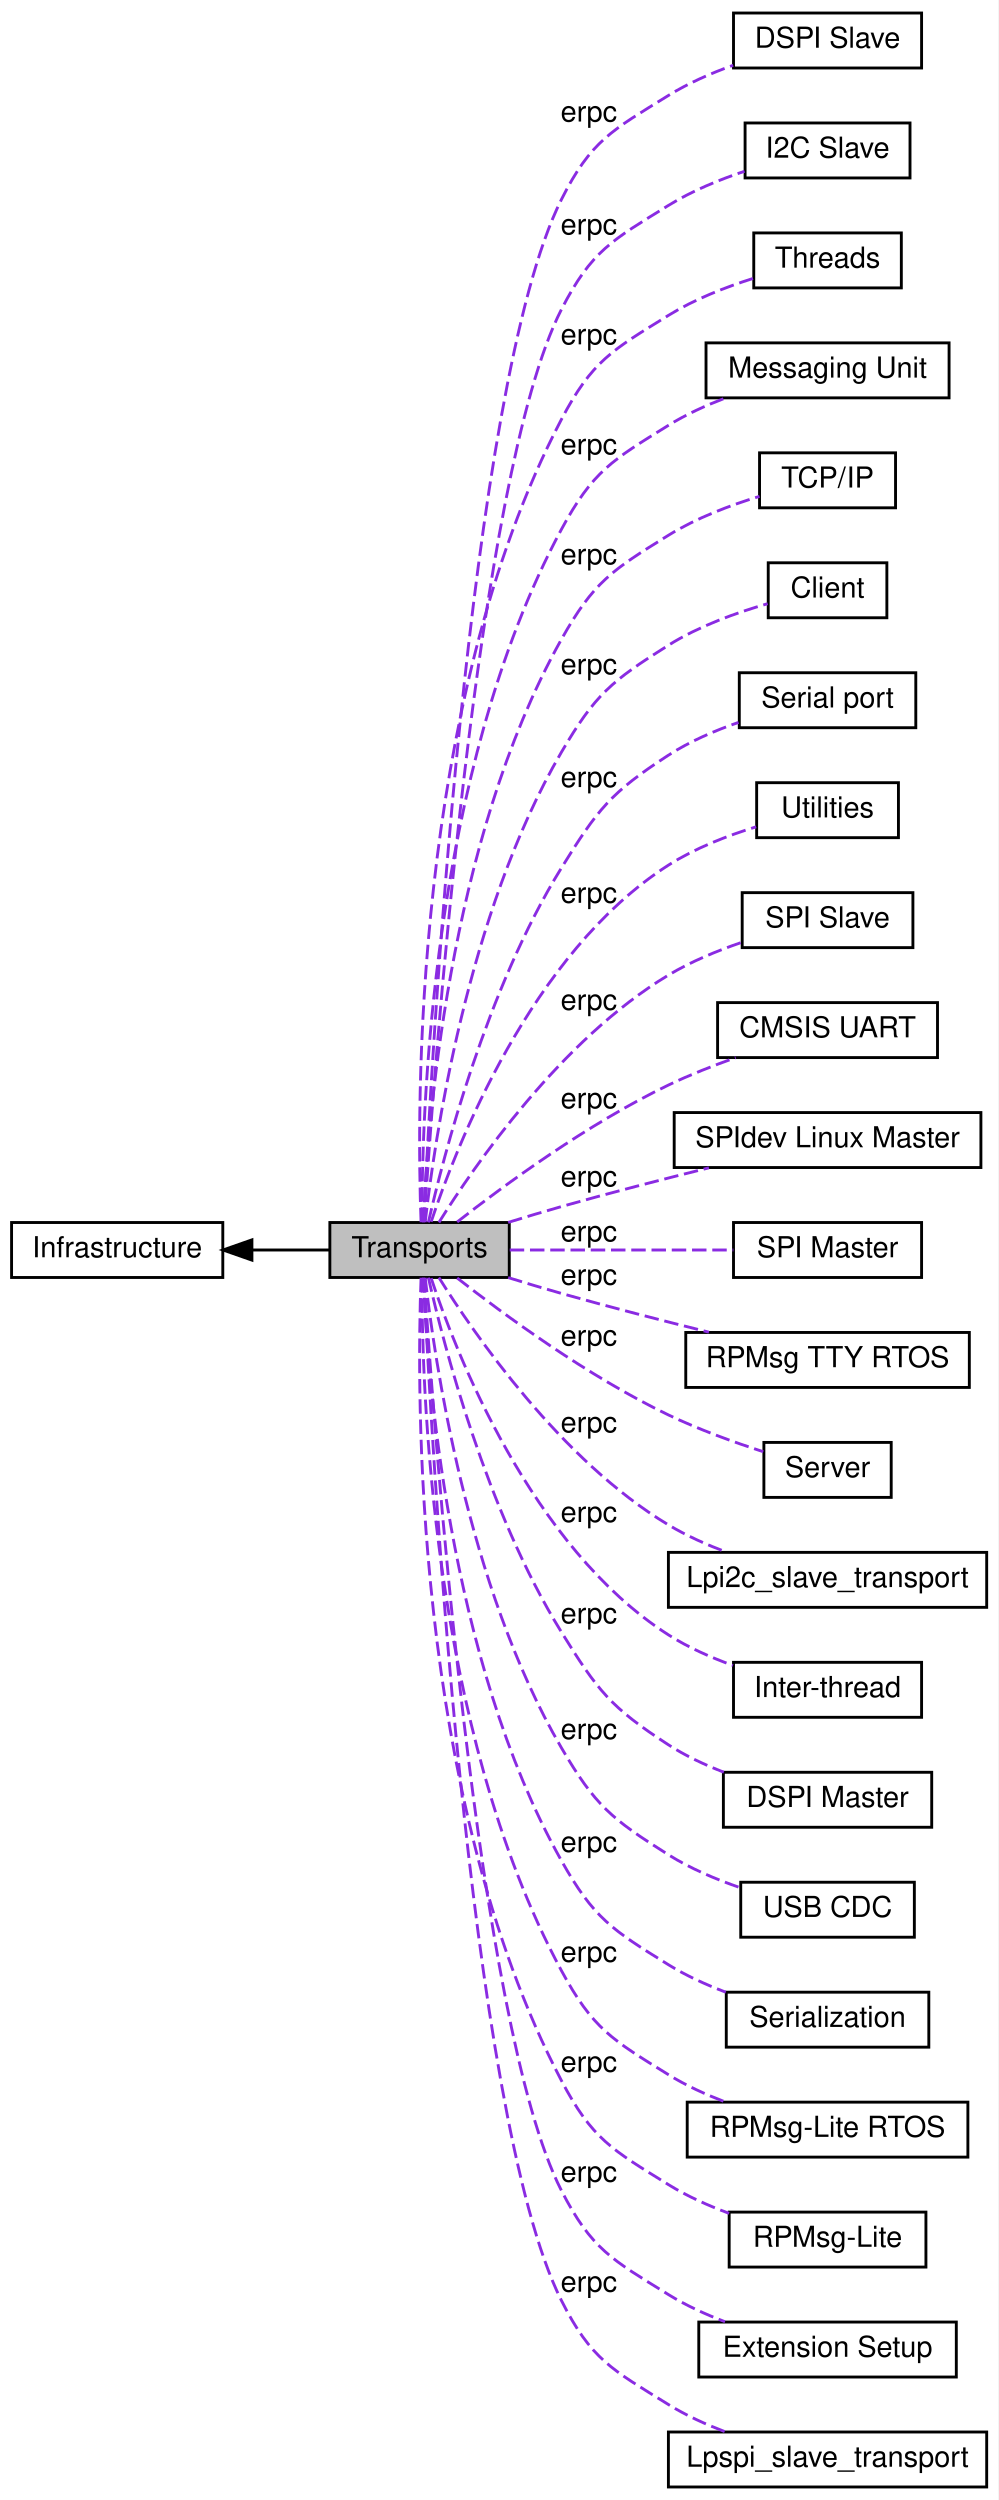
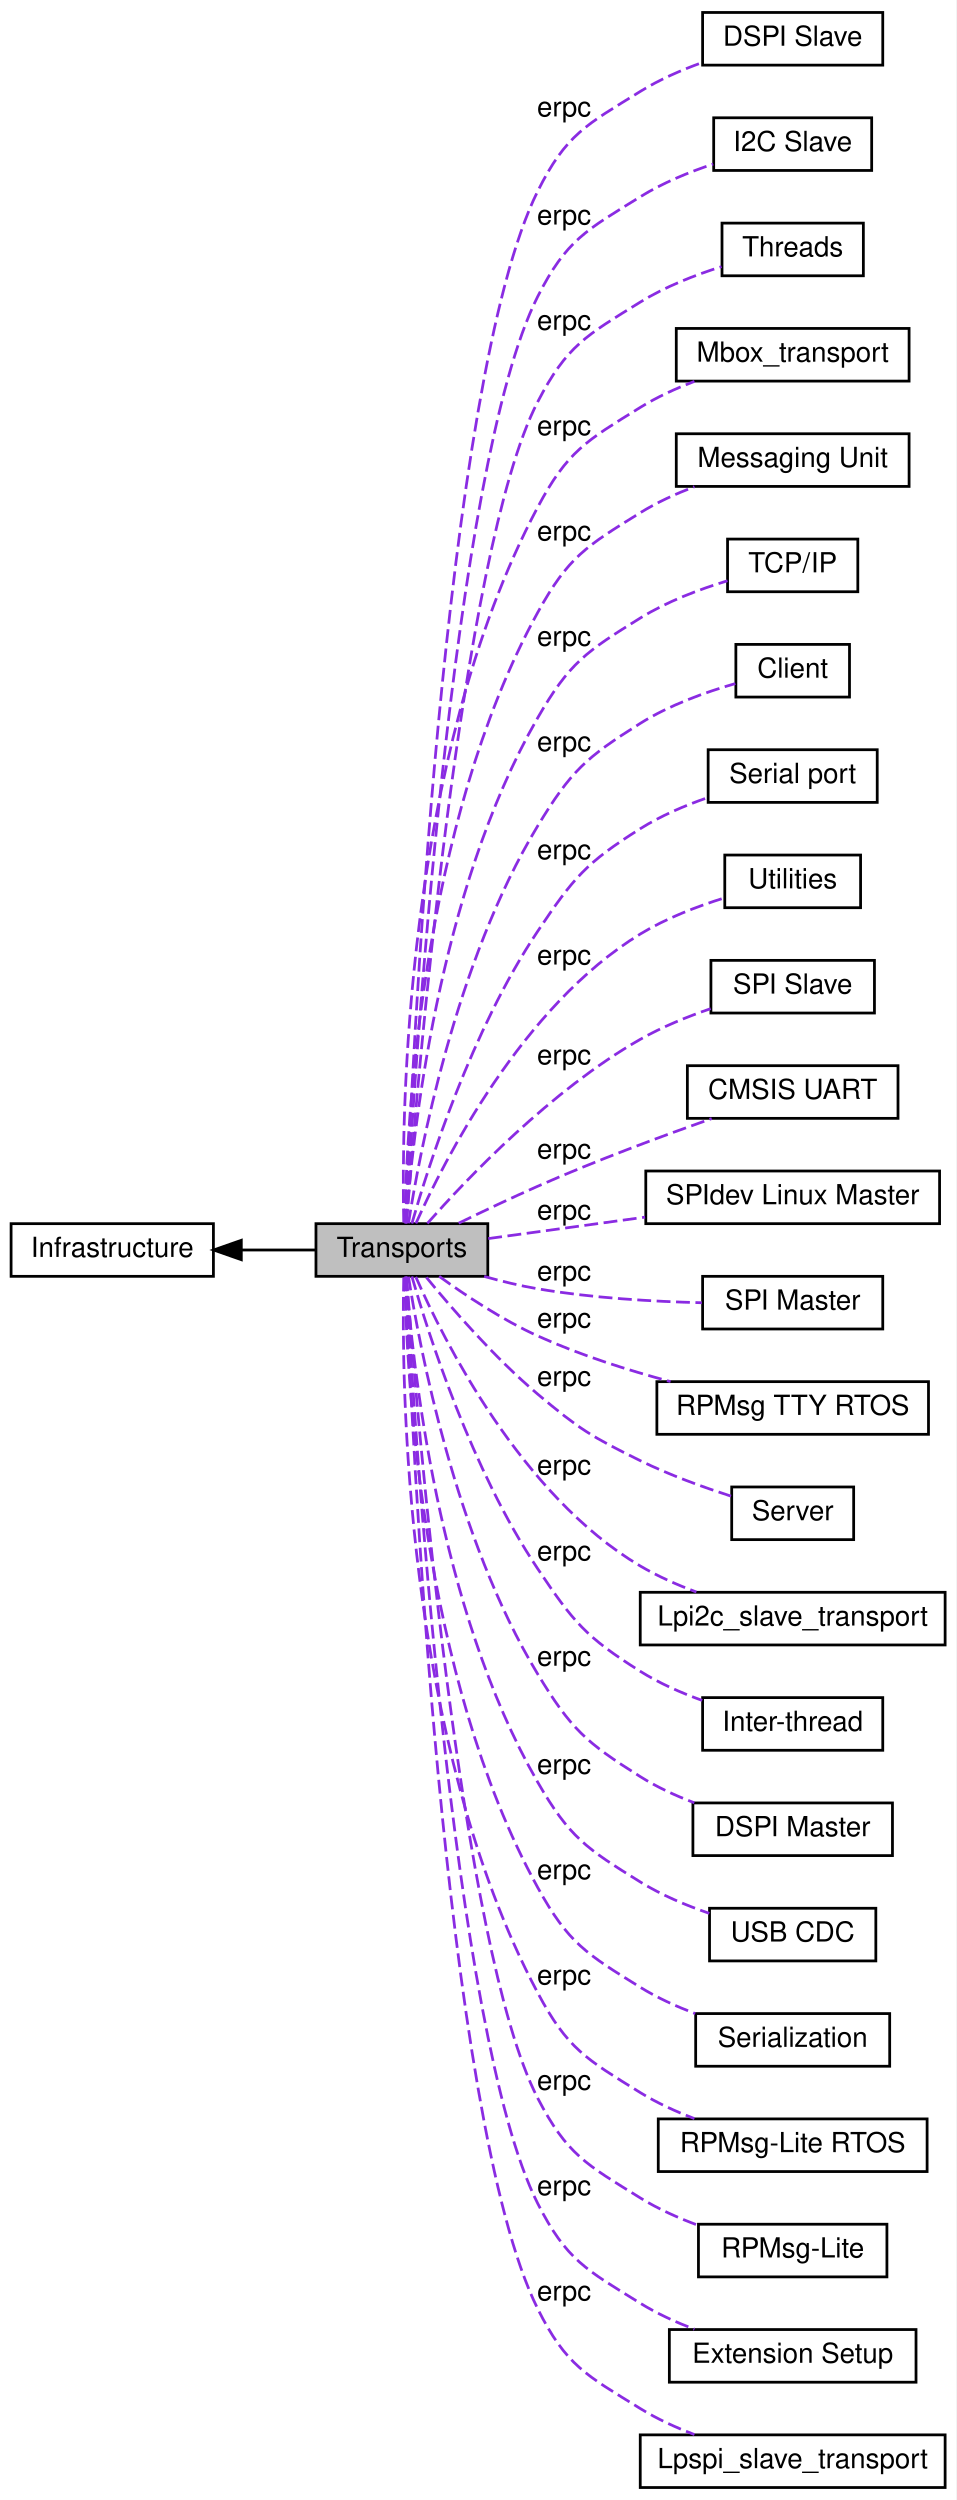
- <svg xmlns="http://www.w3.org/2000/svg" xmlns:xlink="http://www.w3.org/1999/xlink" width="345pt" height="864pt" viewBox="0.00 0.00 345.00 864.00">
-   <g id="graph0" class="graph" transform="scale(1 1) rotate(0) translate(4 860)">
-     <polygon fill="white" stroke="none" points="-4,4 -4,-860 341,-860 341,4 -4,4" />
+ <svg xmlns="http://www.w3.org/2000/svg" xmlns:xlink="http://www.w3.org/1999/xlink" width="345pt" height="902pt" viewBox="0.00 0.00 345.00 902.00">
+   <g id="graph0" class="graph" transform="scale(1 1) rotate(0) translate(4 898)">
+     <polygon fill="white" stroke="none" points="-4,4 -4,-898 341,-898 341,4 -4,4" />
    <g id="node1" class="node">
      <g id="a_node1">
        <a xlink:href="group__dspi__slave__transport.html" target="_top" xlink:title="MCUXpressoSDK DSPI slave driver transport. ">
-           <polygon fill="white" stroke="black" points="249.5,-836.5 249.5,-855.5 314.5,-855.5 314.5,-836.5 249.5,-836.5" />
-           <text text-anchor="middle" x="282" y="-843.5" font-family="Helvetica,sans-Serif" font-size="10.00">DSPI Slave</text>
+           <polygon fill="white" stroke="black" points="249.5,-874.5 249.5,-893.5 314.5,-893.5 314.5,-874.5 249.5,-874.5" />
+           <text text-anchor="middle" x="282" y="-881.5" font-family="Helvetica,sans-Serif" font-size="10.00">DSPI Slave</text>
        </a>
      </g>
    </g>
    <g id="node2" class="node">
      <g id="a_node2">
        <a xlink:href="group__i2c__slave__transport.html" target="_top" xlink:title="MCUXpressoSDK I2C slave driver transport. ">
-           <polygon fill="white" stroke="black" points="253.5,-798.5 253.5,-817.5 310.5,-817.5 310.5,-798.5 253.5,-798.5" />
-           <text text-anchor="middle" x="282" y="-805.5" font-family="Helvetica,sans-Serif" font-size="10.00">I2C Slave</text>
+           <polygon fill="white" stroke="black" points="253.5,-836.5 253.5,-855.5 310.5,-855.5 310.5,-836.5 253.5,-836.5" />
+           <text text-anchor="middle" x="282" y="-843.5" font-family="Helvetica,sans-Serif" font-size="10.00">I2C Slave</text>
        </a>
      </g>
    </g>
    <g id="node3" class="node">
      <g id="a_node3">
        <a xlink:href="group__port__threads.html" target="_top" xlink:title="Threading model. ">
-           <polygon fill="white" stroke="black" points="256.5,-760.5 256.5,-779.5 307.5,-779.5 307.5,-760.5 256.5,-760.5" />
-           <text text-anchor="middle" x="282" y="-767.5" font-family="Helvetica,sans-Serif" font-size="10.00">Threads</text>
+           <polygon fill="white" stroke="black" points="256.5,-798.5 256.5,-817.5 307.5,-817.5 307.5,-798.5 256.5,-798.5" />
+           <text text-anchor="middle" x="282" y="-805.5" font-family="Helvetica,sans-Serif" font-size="10.00">Threads</text>
        </a>
      </g>
    </g>
    <g id="node4" class="node">
      <g id="a_node4">
+         <a xlink:href="group__mbox__transport.html" target="_top" xlink:title="Mbox_transport">
+           <polygon fill="white" stroke="black" points="240,-760.5 240,-779.5 324,-779.5 324,-760.5 240,-760.5" />
+           <text text-anchor="middle" x="282" y="-767.5" font-family="Helvetica,sans-Serif" font-size="10.00">Mbox_transport</text>
+         </a>
+       </g>
+     </g>
+     <g id="node5" class="node">
+       <g id="a_node5">
        <a xlink:href="group__mu__transport.html" target="_top" xlink:title="Messaging Unit transport. ">
          <polygon fill="white" stroke="black" points="240,-722.5 240,-741.5 324,-741.5 324,-722.5 240,-722.5" />
          <text text-anchor="middle" x="282" y="-729.5" font-family="Helvetica,sans-Serif" font-size="10.00">Messaging Unit</text>
        </a>
      </g>
    </g>
-     <g id="node5" class="node">
-       <g id="a_node5">
+     <g id="node6" class="node">
+       <g id="a_node6">
        <a xlink:href="group__tcp__transport.html" target="_top" xlink:title="Simple TCP/IP transport. ">
          <polygon fill="white" stroke="black" points="258.5,-684.5 258.5,-703.5 305.5,-703.5 305.5,-684.5 258.5,-684.5" />
          <text text-anchor="middle" x="282" y="-691.5" font-family="Helvetica,sans-Serif" font-size="10.00">TCP/IP</text>
        </a>
      </g>
    </g>
-     <g id="node6" class="node">
-       <g id="a_node6">
-         <a xlink:href="group__infra.html" target="_top" xlink:title="C++ core. ">
-           <polygon fill="white" stroke="black" points="0,-418.5 0,-437.5 73,-437.5 73,-418.5 0,-418.5" />
-           <text text-anchor="middle" x="36.5" y="-425.5" font-family="Helvetica,sans-Serif" font-size="10.00">Infrastructure</text>
-         </a>
-       </g>
-     </g>
-     <g id="node8" class="node">
-       <polygon fill="#bfbfbf" stroke="black" points="110,-418.5 110,-437.5 172,-437.5 172,-418.5 110,-418.5" />
-       <text text-anchor="middle" x="141" y="-425.5" font-family="Helvetica,sans-Serif" font-size="10.00">Transports</text>
-     </g>
-     <g id="edge1" class="edge">
-       <path fill="none" stroke="black" d="M83.152,-428C92.233,-428 101.551,-428 109.948,-428" />
-       <polygon fill="black" stroke="black" points="83.062,-424.5 73.062,-428 83.062,-431.5 83.062,-424.5" />
-     </g>
    <g id="node7" class="node">
      <g id="a_node7">
+         <a xlink:href="group__infra.html" target="_top" xlink:title="C++ core. ">
+           <polygon fill="white" stroke="black" points="0,-437.5 0,-456.5 73,-456.5 73,-437.5 0,-437.5" />
+           <text text-anchor="middle" x="36.5" y="-444.5" font-family="Helvetica,sans-Serif" font-size="10.00">Infrastructure</text>
+         </a>
+       </g>
+     </g>
+     <g id="node9" class="node">
+       <polygon fill="#bfbfbf" stroke="black" points="110,-437.5 110,-456.5 172,-456.5 172,-437.5 110,-437.5" />
+       <text text-anchor="middle" x="141" y="-444.5" font-family="Helvetica,sans-Serif" font-size="10.00">Transports</text>
+     </g>
+     <g id="edge1" class="edge">
+       <path fill="none" stroke="black" d="M83.152,-447C92.233,-447 101.551,-447 109.948,-447" />
+       <polygon fill="black" stroke="black" points="83.062,-443.5 73.062,-447 83.062,-450.5 83.062,-443.5" />
+     </g>
+     <g id="node8" class="node">
+       <g id="a_node8">
        <a xlink:href="group__infra__client.html" target="_top" xlink:title="Client classes. ">
          <polygon fill="white" stroke="black" points="261.5,-646.5 261.5,-665.5 302.5,-665.5 302.5,-646.5 261.5,-646.5" />
          <text text-anchor="middle" x="282" y="-653.5" font-family="Helvetica,sans-Serif" font-size="10.00">Client</text>
        </a>
      </g>
    </g>
    <g id="edge9" class="edge">
-       <path fill="none" stroke="blueviolet" stroke-dasharray="5,2" d="M142.43,-437.753C144.813,-488.896 157.485,-726.235 190,-791 200.294,-811.505 207.5,-814.91 227,-827 233.842,-831.242 241.76,-834.702 249.389,-837.45" />
-       <text text-anchor="middle" x="199.5" y="-818" font-family="Helvetica,sans-Serif" font-size="10.00">erpc</text>
+       <path fill="none" stroke="blueviolet" stroke-dasharray="5,2" d="M142.351,-456.565C144.395,-508.878 155.883,-760.492 190,-829 200.228,-849.538 207.5,-852.91 227,-865 233.842,-869.242 241.76,-872.702 249.389,-875.45" />
+       <text text-anchor="middle" x="199.5" y="-856" font-family="Helvetica,sans-Serif" font-size="10.00">erpc</text>
    </g>
    <g id="edge10" class="edge">
-       <path fill="none" stroke="blueviolet" stroke-dasharray="5,2" d="M142.593,-437.662C145.645,-485.334 160.582,-695.495 190,-753 200.449,-773.426 207.5,-776.91 227,-789 235.024,-793.975 244.529,-797.874 253.311,-800.811" />
+       <path fill="none" stroke="blueviolet" stroke-dasharray="5,2" d="M142.5,-456.566C145.191,-505.706 159.005,-729.81 190,-791 200.368,-811.468 207.5,-814.91 227,-827 235.024,-831.975 244.529,-835.874 253.311,-838.811" />
+       <text text-anchor="middle" x="199.5" y="-817" font-family="Helvetica,sans-Serif" font-size="10.00">erpc</text>
+     </g>
+     <g id="edge7" class="edge">
+       <path fill="none" stroke="blueviolet" stroke-dasharray="5,2" d="M142.695,-456.702C146.119,-502.738 162.145,-699.147 190,-753 200.541,-773.379 207.5,-776.91 227,-789 235.953,-794.551 246.75,-798.763 256.329,-801.793" />
      <text text-anchor="middle" x="199.5" y="-779" font-family="Helvetica,sans-Serif" font-size="10.00">erpc</text>
    </g>
-     <g id="edge7" class="edge">
-       <path fill="none" stroke="blueviolet" stroke-dasharray="5,2" d="M141.522,-437.589C140.05,-475.352 138.441,-616.543 190,-715 200.644,-735.326 207.5,-738.91 227,-751 235.953,-756.551 246.75,-760.763 256.329,-763.793" />
+     <g id="edge14" class="edge">
+       <path fill="none" stroke="blueviolet" stroke-dasharray="5,2" d="M141.664,-456.946C140.845,-493.639 141.672,-623.991 190,-715 200.761,-735.264 207.5,-738.91 227,-751 232.997,-754.718 239.821,-757.836 246.553,-760.399" />
      <text text-anchor="middle" x="199.5" y="-741" font-family="Helvetica,sans-Serif" font-size="10.00">erpc</text>
    </g>
-     <g id="edge14" class="edge">
-       <path fill="none" stroke="blueviolet" stroke-dasharray="5,2" d="M141.844,-437.722C141.69,-472.471 144.638,-592.922 190,-677 200.894,-697.192 207.5,-700.91 227,-713 232.997,-716.718 239.821,-719.836 246.553,-722.399" />
+     <g id="edge15" class="edge">
+       <path fill="none" stroke="blueviolet" stroke-dasharray="5,2" d="M142.049,-456.894C142.616,-490.152 147.768,-600.138 190,-677 201.049,-697.108 207.5,-700.91 227,-713 232.997,-716.718 239.821,-719.836 246.553,-722.399" />
      <text text-anchor="middle" x="199.5" y="-703" font-family="Helvetica,sans-Serif" font-size="10.00">erpc</text>
    </g>
-     <g id="edge22" class="edge">
-       <path fill="none" stroke="blueviolet" stroke-dasharray="5,2" d="M142.275,-437.513C143.548,-468.55 150.655,-568.89 190,-639 201.228,-659.009 207.5,-662.91 227,-675 236.629,-680.97 248.391,-685.391 258.476,-688.458" />
+     <g id="edge23" class="edge">
+       <path fill="none" stroke="blueviolet" stroke-dasharray="5,2" d="M142.577,-456.887C144.683,-486.475 153.849,-576.158 190,-639 201.441,-658.888 207.5,-662.91 227,-675 236.629,-680.97 248.391,-685.391 258.476,-688.458" />
      <text text-anchor="middle" x="199.5" y="-665" font-family="Helvetica,sans-Serif" font-size="10.00">erpc</text>
    </g>
    <g id="edge2" class="edge">
-       <path fill="none" stroke="blueviolet" stroke-dasharray="5,2" d="M142.954,-437.607C146.005,-464.816 157.313,-544.055 190,-600 201.732,-620.08 207.319,-624.61 227,-637 237.513,-643.618 250.634,-648.304 261.31,-651.365" />
+       <path fill="none" stroke="blueviolet" stroke-dasharray="5,2" d="M143.377,-456.616C147.311,-481.769 160.284,-550.951 190,-600 202.05,-619.89 207.319,-624.61 227,-637 237.513,-643.618 250.634,-648.304 261.31,-651.365" />
      <text text-anchor="middle" x="199.5" y="-627" font-family="Helvetica,sans-Serif" font-size="10.00">erpc</text>
    </g>
-     <g id="node9" class="node">
-       <g id="a_node9">
+     <g id="node10" class="node">
+       <g id="a_node10">
        <a xlink:href="group__serial__transport.html" target="_top" xlink:title="POSIX and Win32 serial port transport. ">
          <polygon fill="white" stroke="black" points="251.5,-608.5 251.5,-627.5 312.5,-627.5 312.5,-608.5 251.5,-608.5" />
          <text text-anchor="middle" x="282" y="-615.5" font-family="Helvetica,sans-Serif" font-size="10.00">Serial port</text>
        </a>
      </g>
    </g>
-     <g id="edge18" class="edge">
-       <path fill="none" stroke="blueviolet" stroke-dasharray="5,2" d="M144.048,-437.55C149.183,-460.141 164.089,-518.108 190,-560 202.568,-580.32 206.95,-586.006 227,-599 234.339,-603.756 243.014,-607.488 251.238,-610.337" />
+     <g id="edge19" class="edge">
+       <path fill="none" stroke="blueviolet" stroke-dasharray="5,2" d="M144.603,-456.554C150.48,-477.082 166.153,-526.415 190,-562 202.946,-581.319 207.319,-586.61 227,-599 234.401,-603.659 243.095,-607.361 251.318,-610.212" />
      <text text-anchor="middle" x="199.5" y="-588" font-family="Helvetica,sans-Serif" font-size="10.00">erpc</text>
    </g>
-     <g id="node10" class="node">
-       <g id="a_node10">
+     <g id="node11" class="node">
+       <g id="a_node11">
        <a xlink:href="group__infra__utility.html" target="_top" xlink:title="Utility code used by the infrastructure. ">
          <polygon fill="white" stroke="black" points="257.5,-570.5 257.5,-589.5 306.5,-589.5 306.5,-570.5 257.5,-570.5" />
          <text text-anchor="middle" x="282" y="-577.5" font-family="Helvetica,sans-Serif" font-size="10.00">Utilities</text>
        </a>
      </g>
    </g>
    <g id="edge4" class="edge">
-       <path fill="none" stroke="blueviolet" stroke-dasharray="5,2" d="M145.017,-437.761C153.378,-463.008 179.43,-530.608 227,-561 236.213,-566.886 247.478,-571.222 257.332,-574.252" />
-       <text text-anchor="middle" x="199.5" y="-548" font-family="Helvetica,sans-Serif" font-size="10.00">erpc</text>
-     </g>
-     <g id="node11" class="node">
-       <g id="a_node11">
+       <path fill="none" stroke="blueviolet" stroke-dasharray="5,2" d="M146.069,-456.609C156.119,-479.061 184.433,-535.02 227,-561 236.332,-566.695 247.614,-571.004 257.448,-574.067" />
+       <text text-anchor="middle" x="199.5" y="-550" font-family="Helvetica,sans-Serif" font-size="10.00">erpc</text>
+     </g>
+     <g id="node12" class="node">
+       <g id="a_node12">
        <a xlink:href="group__spi__slave__transport.html" target="_top" xlink:title="MCUXpressoSDK SPI slave driver transport. ">
          <polygon fill="white" stroke="black" points="252.5,-532.5 252.5,-551.5 311.5,-551.5 311.5,-532.5 252.5,-532.5" />
          <text text-anchor="middle" x="282" y="-539.5" font-family="Helvetica,sans-Serif" font-size="10.00">SPI Slave</text>
        </a>
      </g>
    </g>
-     <g id="edge20" class="edge">
-       <path fill="none" stroke="blueviolet" stroke-dasharray="5,2" d="M147.69,-437.53C159.743,-456.846 189.812,-500.671 227,-523 234.754,-527.656 243.818,-531.402 252.282,-534.298" />
-       <text text-anchor="middle" x="199.5" y="-511" font-family="Helvetica,sans-Serif" font-size="10.00">erpc</text>
-     </g>
-     <g id="node12" class="node">
-       <g id="a_node12">
+     <g id="edge21" class="edge">
+       <path fill="none" stroke="blueviolet" stroke-dasharray="5,2" d="M150.186,-456.594C164.307,-472.57 194.836,-504.676 227,-523 234.858,-527.477 243.953,-531.172 252.412,-534.075" />
+       <text text-anchor="middle" x="199.5" y="-514" font-family="Helvetica,sans-Serif" font-size="10.00">erpc</text>
+     </g>
+     <g id="node13" class="node">
+       <g id="a_node13">
        <a xlink:href="group__uart__transport.html" target="_top" xlink:title="CMSIS UART driver transport. ">
          <polygon fill="white" stroke="black" points="244,-494.5 244,-513.5 320,-513.5 320,-494.5 244,-494.5" />
          <text text-anchor="middle" x="282" y="-501.5" font-family="Helvetica,sans-Serif" font-size="10.00">CMSIS UART</text>
        </a>
      </g>
    </g>
-     <g id="edge23" class="edge">
-       <path fill="none" stroke="blueviolet" stroke-dasharray="5,2" d="M153.996,-437.683C169.875,-450.102 199.125,-471.629 227,-485 234.348,-488.525 242.529,-491.741 250.256,-494.484" />
-       <text text-anchor="middle" x="199.5" y="-477" font-family="Helvetica,sans-Serif" font-size="10.00">erpc</text>
-     </g>
-     <g id="node13" class="node">
-       <g id="a_node13">
+     <g id="edge24" class="edge">
+       <path fill="none" stroke="blueviolet" stroke-dasharray="5,2" d="M161.49,-456.675C170.162,-460.893 180.533,-465.818 190,-470 210.672,-479.133 234.636,-488.02 252.781,-494.417" />
+       <text text-anchor="middle" x="199.5" y="-480" font-family="Helvetica,sans-Serif" font-size="10.00">erpc</text>
+     </g>
+     <g id="node14" class="node">
+       <g id="a_node14">
        <a xlink:href="group__spidev__master__transport.html" target="_top" xlink:title="SPIdev Linux transport. ">
          <polygon fill="white" stroke="black" points="229,-456.5 229,-475.5 335,-475.5 335,-456.5 229,-456.5" />
          <text text-anchor="middle" x="282" y="-463.5" font-family="Helvetica,sans-Serif" font-size="10.00">SPIdev Linux Master</text>
        </a>
      </g>
    </g>
-     <g id="edge21" class="edge">
-       <path fill="none" stroke="blueviolet" stroke-dasharray="5,2" d="M171.625,-437.539C177.686,-439.411 184.034,-441.315 190,-443 206.623,-447.694 225.082,-452.444 241.006,-456.399" />
-       <text text-anchor="middle" x="199.5" y="-450" font-family="Helvetica,sans-Serif" font-size="10.00">erpc</text>
-     </g>
-     <g id="node14" class="node">
-       <g id="a_node14">
+     <g id="edge22" class="edge">
+       <path fill="none" stroke="blueviolet" stroke-dasharray="5,2" d="M172.161,-451.123C188.689,-453.382 209.643,-456.246 228.742,-458.857" />
+       <text text-anchor="middle" x="199.5" y="-458" font-family="Helvetica,sans-Serif" font-size="10.00">erpc</text>
+     </g>
+     <g id="node15" class="node">
+       <g id="a_node15">
        <a xlink:href="group__spi__master__transport.html" target="_top" xlink:title="MCUXpressoSDK SPI master driver transport. ">
          <polygon fill="white" stroke="black" points="249.5,-418.5 249.5,-437.5 314.5,-437.5 314.5,-418.5 249.5,-418.5" />
          <text text-anchor="middle" x="282" y="-425.5" font-family="Helvetica,sans-Serif" font-size="10.00">SPI Master</text>
        </a>
      </g>
    </g>
-     <g id="edge19" class="edge">
-       <path fill="none" stroke="blueviolet" stroke-dasharray="5,2" d="M172.161,-428C194.997,-428 226.281,-428 249.451,-428" />
-       <text text-anchor="middle" x="199.5" y="-431" font-family="Helvetica,sans-Serif" font-size="10.00">erpc</text>
-     </g>
-     <g id="node15" class="node">
-       <g id="a_node15">
+     <g id="edge20" class="edge">
+       <path fill="none" stroke="blueviolet" stroke-dasharray="5,2" d="M170.686,-437.475C176.986,-435.709 183.668,-434.083 190,-433 209.495,-429.667 231.648,-428.397 249.215,-427.969" />
+       <text text-anchor="middle" x="199.5" y="-436" font-family="Helvetica,sans-Serif" font-size="10.00">erpc</text>
+     </g>
+     <g id="node16" class="node">
+       <g id="a_node16">
        <a xlink:href="group__rpmsg__tty__rtos__transport.html" target="_top" xlink:title="RPMsg TTY RTOS transport. ">
          <polygon fill="white" stroke="black" points="233,-380.5 233,-399.5 331,-399.5 331,-380.5 233,-380.5" />
          <text text-anchor="middle" x="282" y="-387.5" font-family="Helvetica,sans-Serif" font-size="10.00">RPMsg TTY RTOS</text>
        </a>
      </g>
    </g>
-     <g id="edge17" class="edge">
-       <path fill="none" stroke="blueviolet" stroke-dasharray="5,2" d="M171.625,-418.461C177.686,-416.589 184.034,-414.685 190,-413 206.623,-408.306 225.082,-403.556 241.006,-399.601" />
-       <text text-anchor="middle" x="199.5" y="-416" font-family="Helvetica,sans-Serif" font-size="10.00">erpc</text>
-     </g>
-     <g id="node16" class="node">
-       <g id="a_node16">
+     <g id="edge18" class="edge">
+       <path fill="none" stroke="blueviolet" stroke-dasharray="5,2" d="M154.446,-437.495C163.806,-430.721 177.172,-421.819 190,-416 205.113,-409.144 222.465,-403.651 237.938,-399.513" />
+       <text text-anchor="middle" x="199.5" y="-419" font-family="Helvetica,sans-Serif" font-size="10.00">erpc</text>
+     </g>
+     <g id="node17" class="node">
+       <g id="a_node17">
        <a xlink:href="group__infra__server.html" target="_top" xlink:title="Server classes. ">
          <polygon fill="white" stroke="black" points="260,-342.5 260,-361.5 304,-361.5 304,-342.5 260,-342.5" />
          <text text-anchor="middle" x="282" y="-349.5" font-family="Helvetica,sans-Serif" font-size="10.00">Server</text>
        </a>
      </g>
    </g>
    <g id="edge5" class="edge">
-       <path fill="none" stroke="blueviolet" stroke-dasharray="5,2" d="M153.996,-418.317C169.875,-405.898 199.125,-384.371 227,-371 237.484,-365.971 249.665,-361.57 259.801,-358.274" />
-       <text text-anchor="middle" x="199.5" y="-395" font-family="Helvetica,sans-Serif" font-size="10.00">erpc</text>
-     </g>
-     <g id="node17" class="node">
-       <g id="a_node17">
+       <path fill="none" stroke="blueviolet" stroke-dasharray="5,2" d="M149.845,-437.112C158.853,-426.107 174.407,-408.145 190,-395 204.987,-382.367 209.409,-379.647 227,-371 237.435,-365.87 249.611,-361.461 259.758,-358.185" />
+       <text text-anchor="middle" x="199.5" y="-398" font-family="Helvetica,sans-Serif" font-size="10.00">erpc</text>
+     </g>
+     <g id="node18" class="node">
+       <g id="a_node18">
        <a xlink:href="group__lpi2c__slave__transport.html" target="_top" xlink:title="Lpi2c_slave_transport">
          <polygon fill="white" stroke="black" points="227,-304.5 227,-323.5 337,-323.5 337,-304.5 227,-304.5" />
          <text text-anchor="middle" x="282" y="-311.5" font-family="Helvetica,sans-Serif" font-size="10.00">Lpi2c_slave_transport</text>
        </a>
      </g>
    </g>
    <g id="edge12" class="edge">
-       <path fill="none" stroke="blueviolet" stroke-dasharray="5,2" d="M147.69,-418.47C159.743,-399.154 189.812,-355.329 227,-333 233.22,-329.265 240.283,-326.116 247.204,-323.521" />
-       <text text-anchor="middle" x="199.5" y="-365" font-family="Helvetica,sans-Serif" font-size="10.00">erpc</text>
-     </g>
-     <g id="node18" class="node">
-       <g id="a_node18">
+       <path fill="none" stroke="blueviolet" stroke-dasharray="5,2" d="M146.018,-437.307C155.961,-414.674 184.057,-358.353 227,-333 233.247,-329.312 240.323,-326.182 247.246,-323.592" />
+       <text text-anchor="middle" x="199.5" y="-366" font-family="Helvetica,sans-Serif" font-size="10.00">erpc</text>
+     </g>
+     <g id="node19" class="node">
+       <g id="a_node19">
        <a xlink:href="group__itbp__transport.html" target="_top" xlink:title="Simple inter-thread communications transport. ">
          <polygon fill="white" stroke="black" points="249.5,-266.5 249.5,-285.5 314.5,-285.5 314.5,-266.5 249.5,-266.5" />
          <text text-anchor="middle" x="282" y="-273.5" font-family="Helvetica,sans-Serif" font-size="10.00">Inter-thread</text>
        </a>
      </g>
    </g>
    <g id="edge11" class="edge">
-       <path fill="none" stroke="blueviolet" stroke-dasharray="5,2" d="M145.017,-418.239C153.378,-392.992 179.43,-325.392 227,-295 233.784,-290.666 241.681,-287.172 249.307,-284.421" />
-       <text text-anchor="middle" x="199.5" y="-334" font-family="Helvetica,sans-Serif" font-size="10.00">erpc</text>
-     </g>
-     <g id="node19" class="node">
-       <g id="a_node19">
+       <path fill="none" stroke="blueviolet" stroke-dasharray="5,2" d="M144.603,-437.446C150.48,-416.918 166.153,-367.585 190,-332 202.946,-312.681 207.319,-307.39 227,-295 233.813,-290.711 241.72,-287.234 249.348,-284.485" />
+       <text text-anchor="middle" x="199.5" y="-335" font-family="Helvetica,sans-Serif" font-size="10.00">erpc</text>
+     </g>
+     <g id="node20" class="node">
+       <g id="a_node20">
        <a xlink:href="group__dspi__master__transport.html" target="_top" xlink:title="MCUXpressoSDK DSPI master driver transport. ">
          <polygon fill="white" stroke="black" points="246,-228.5 246,-247.5 318,-247.5 318,-228.5 246,-228.5" />
          <text text-anchor="middle" x="282" y="-235.5" font-family="Helvetica,sans-Serif" font-size="10.00">DSPI Master</text>
        </a>
      </g>
    </g>
    <g id="edge8" class="edge">
-       <path fill="none" stroke="blueviolet" stroke-dasharray="5,2" d="M144.048,-418.45C149.183,-395.859 164.089,-337.892 190,-296 202.568,-275.68 206.95,-269.994 227,-257 232.838,-253.217 239.521,-250.082 246.15,-247.523" />
-       <text text-anchor="middle" x="199.5" y="-299" font-family="Helvetica,sans-Serif" font-size="10.00">erpc</text>
-     </g>
-     <g id="node20" class="node">
-       <g id="a_node20">
+       <path fill="none" stroke="blueviolet" stroke-dasharray="5,2" d="M143.377,-437.384C147.311,-412.231 160.284,-343.049 190,-294 202.05,-274.11 207.319,-269.39 227,-257 232.971,-253.241 239.784,-250.105 246.512,-247.537" />
+       <text text-anchor="middle" x="199.5" y="-297" font-family="Helvetica,sans-Serif" font-size="10.00">erpc</text>
+     </g>
+     <g id="node21" class="node">
+       <g id="a_node21">
        <a xlink:href="group___u_s_b___c_d_c__transport.html" target="_top" xlink:title="USB CDC transport. ">
          <polygon fill="white" stroke="black" points="252,-190.5 252,-209.5 312,-209.5 312,-190.5 252,-190.5" />
          <text text-anchor="middle" x="282" y="-197.5" font-family="Helvetica,sans-Serif" font-size="10.00">USB CDC</text>
        </a>
      </g>
    </g>
-     <g id="edge24" class="edge">
-       <path fill="none" stroke="blueviolet" stroke-dasharray="5,2" d="M142.954,-418.393C146.005,-391.184 157.313,-311.945 190,-256 201.732,-235.92 207.319,-231.39 227,-219 234.569,-214.235 243.491,-210.472 251.878,-207.595" />
-       <text text-anchor="middle" x="199.5" y="-259" font-family="Helvetica,sans-Serif" font-size="10.00">erpc</text>
-     </g>
-     <g id="node21" class="node">
-       <g id="a_node21">
+     <g id="edge25" class="edge">
+       <path fill="none" stroke="blueviolet" stroke-dasharray="5,2" d="M142.577,-437.113C144.683,-407.525 153.849,-317.842 190,-255 201.441,-235.112 207.5,-231.09 227,-219 234.602,-214.287 243.533,-210.539 251.919,-207.661" />
+       <text text-anchor="middle" x="199.5" y="-258" font-family="Helvetica,sans-Serif" font-size="10.00">erpc</text>
+     </g>
+     <g id="node22" class="node">
+       <g id="a_node22">
        <a xlink:href="group__infra__codec.html" target="_top" xlink:title="Classes used for message serialization. ">
          <polygon fill="white" stroke="black" points="247,-152.5 247,-171.5 317,-171.5 317,-152.5 247,-152.5" />
          <text text-anchor="middle" x="282" y="-159.5" font-family="Helvetica,sans-Serif" font-size="10.00">Serialization</text>
        </a>
      </g>
    </g>
    <g id="edge3" class="edge">
-       <path fill="none" stroke="blueviolet" stroke-dasharray="5,2" d="M142.275,-418.487C143.548,-387.45 150.655,-287.11 190,-217 201.228,-196.991 207.5,-193.09 227,-181 233.082,-177.229 240.014,-174.077 246.837,-171.493" />
+       <path fill="none" stroke="blueviolet" stroke-dasharray="5,2" d="M142.049,-437.106C142.616,-403.848 147.768,-293.862 190,-217 201.049,-196.892 207.5,-193.09 227,-181 233.082,-177.229 240.014,-174.077 246.837,-171.493" />
      <text text-anchor="middle" x="199.5" y="-220" font-family="Helvetica,sans-Serif" font-size="10.00">erpc</text>
    </g>
-     <g id="node22" class="node">
-       <g id="a_node22">
+     <g id="node23" class="node">
+       <g id="a_node23">
        <a xlink:href="group__rpmsg__lite__rtos__transport.html" target="_top" xlink:title="RPMsg-Lite zero copy transport using RTOS API. ">
          <polygon fill="white" stroke="black" points="233.5,-114.5 233.5,-133.5 330.5,-133.5 330.5,-114.5 233.5,-114.5" />
          <text text-anchor="middle" x="282" y="-121.5" font-family="Helvetica,sans-Serif" font-size="10.00">RPMsg-Lite RTOS</text>
        </a>
      </g>
    </g>
-     <g id="edge15" class="edge">
-       <path fill="none" stroke="blueviolet" stroke-dasharray="5,2" d="M141.844,-418.278C141.69,-383.529 144.638,-263.078 190,-179 200.894,-158.808 207.5,-155.09 227,-143 232.997,-139.282 239.821,-136.164 246.553,-133.601" />
+     <g id="edge16" class="edge">
+       <path fill="none" stroke="blueviolet" stroke-dasharray="5,2" d="M141.664,-437.054C140.845,-400.361 141.672,-270.009 190,-179 200.761,-158.736 207.5,-155.09 227,-143 232.997,-139.282 239.821,-136.164 246.553,-133.601" />
      <text text-anchor="middle" x="199.5" y="-182" font-family="Helvetica,sans-Serif" font-size="10.00">erpc</text>
    </g>
-     <g id="node23" class="node">
-       <g id="a_node23">
+     <g id="node24" class="node">
+       <g id="a_node24">
        <a xlink:href="group__rpmsg__lite__transport.html" target="_top" xlink:title="RPMsg-Lite zero copy transport. ">
          <polygon fill="white" stroke="black" points="248,-76.5 248,-95.5 316,-95.5 316,-76.5 248,-76.5" />
          <text text-anchor="middle" x="282" y="-83.5" font-family="Helvetica,sans-Serif" font-size="10.00">RPMsg-Lite</text>
        </a>
      </g>
    </g>
-     <g id="edge16" class="edge">
-       <path fill="none" stroke="blueviolet" stroke-dasharray="5,2" d="M141.522,-418.411C140.05,-380.648 138.441,-239.457 190,-141 200.644,-120.674 207.5,-117.09 227,-105 233.419,-101.02 240.787,-97.728 247.973,-95.067" />
+     <g id="edge17" class="edge">
+       <path fill="none" stroke="blueviolet" stroke-dasharray="5,2" d="M142.695,-437.298C146.119,-391.262 162.145,-194.853 190,-141 200.541,-120.621 207.5,-117.09 227,-105 233.419,-101.02 240.787,-97.728 247.973,-95.067" />
      <text text-anchor="middle" x="199.5" y="-144" font-family="Helvetica,sans-Serif" font-size="10.00">erpc</text>
    </g>
-     <g id="node24" class="node">
-       <g id="a_node24">
+     <g id="node25" class="node">
+       <g id="a_node25">
        <a xlink:href="group__port__setup__extensions.html" target="_top" xlink:title="Extension setup functions. ">
          <polygon fill="white" stroke="black" points="237.5,-38.5 237.5,-57.5 326.5,-57.5 326.5,-38.5 237.5,-38.5" />
          <text text-anchor="middle" x="282" y="-45.5" font-family="Helvetica,sans-Serif" font-size="10.00">Extension Setup</text>
        </a>
      </g>
    </g>
    <g id="edge6" class="edge">
-       <path fill="none" stroke="blueviolet" stroke-dasharray="5,2" d="M142.593,-418.338C145.645,-370.666 160.582,-160.505 190,-103 200.449,-82.574 207.5,-79.09 227,-67 232.997,-63.282 239.821,-60.164 246.553,-57.601" />
+       <path fill="none" stroke="blueviolet" stroke-dasharray="5,2" d="M142.5,-437.434C145.191,-388.294 159.005,-164.19 190,-103 200.368,-82.532 207.5,-79.09 227,-67 232.997,-63.282 239.821,-60.164 246.553,-57.601" />
      <text text-anchor="middle" x="199.5" y="-106" font-family="Helvetica,sans-Serif" font-size="10.00">erpc</text>
    </g>
-     <g id="node25" class="node">
-       <g id="a_node25">
+     <g id="node26" class="node">
+       <g id="a_node26">
        <a xlink:href="group__lpspi__slave__transport.html" target="_top" xlink:title="Lpspi_slave_transport">
          <polygon fill="white" stroke="black" points="227,-0.5 227,-19.5 337,-19.5 337,-0.5 227,-0.5" />
          <text text-anchor="middle" x="282" y="-7.5" font-family="Helvetica,sans-Serif" font-size="10.00">Lpspi_slave_transport</text>
        </a>
      </g>
    </g>
    <g id="edge13" class="edge">
-       <path fill="none" stroke="blueviolet" stroke-dasharray="5,2" d="M142.43,-418.247C144.813,-367.104 157.485,-129.765 190,-65 200.294,-44.495 207.5,-41.09 227,-29 232.997,-25.282 239.821,-22.164 246.553,-19.601" />
+       <path fill="none" stroke="blueviolet" stroke-dasharray="5,2" d="M142.351,-437.435C144.395,-385.122 155.883,-133.508 190,-65 200.228,-44.462 207.5,-41.09 227,-29 232.997,-25.282 239.821,-22.164 246.553,-19.601" />
      <text text-anchor="middle" x="199.5" y="-68" font-family="Helvetica,sans-Serif" font-size="10.00">erpc</text>
    </g>
  </g>
</svg>
